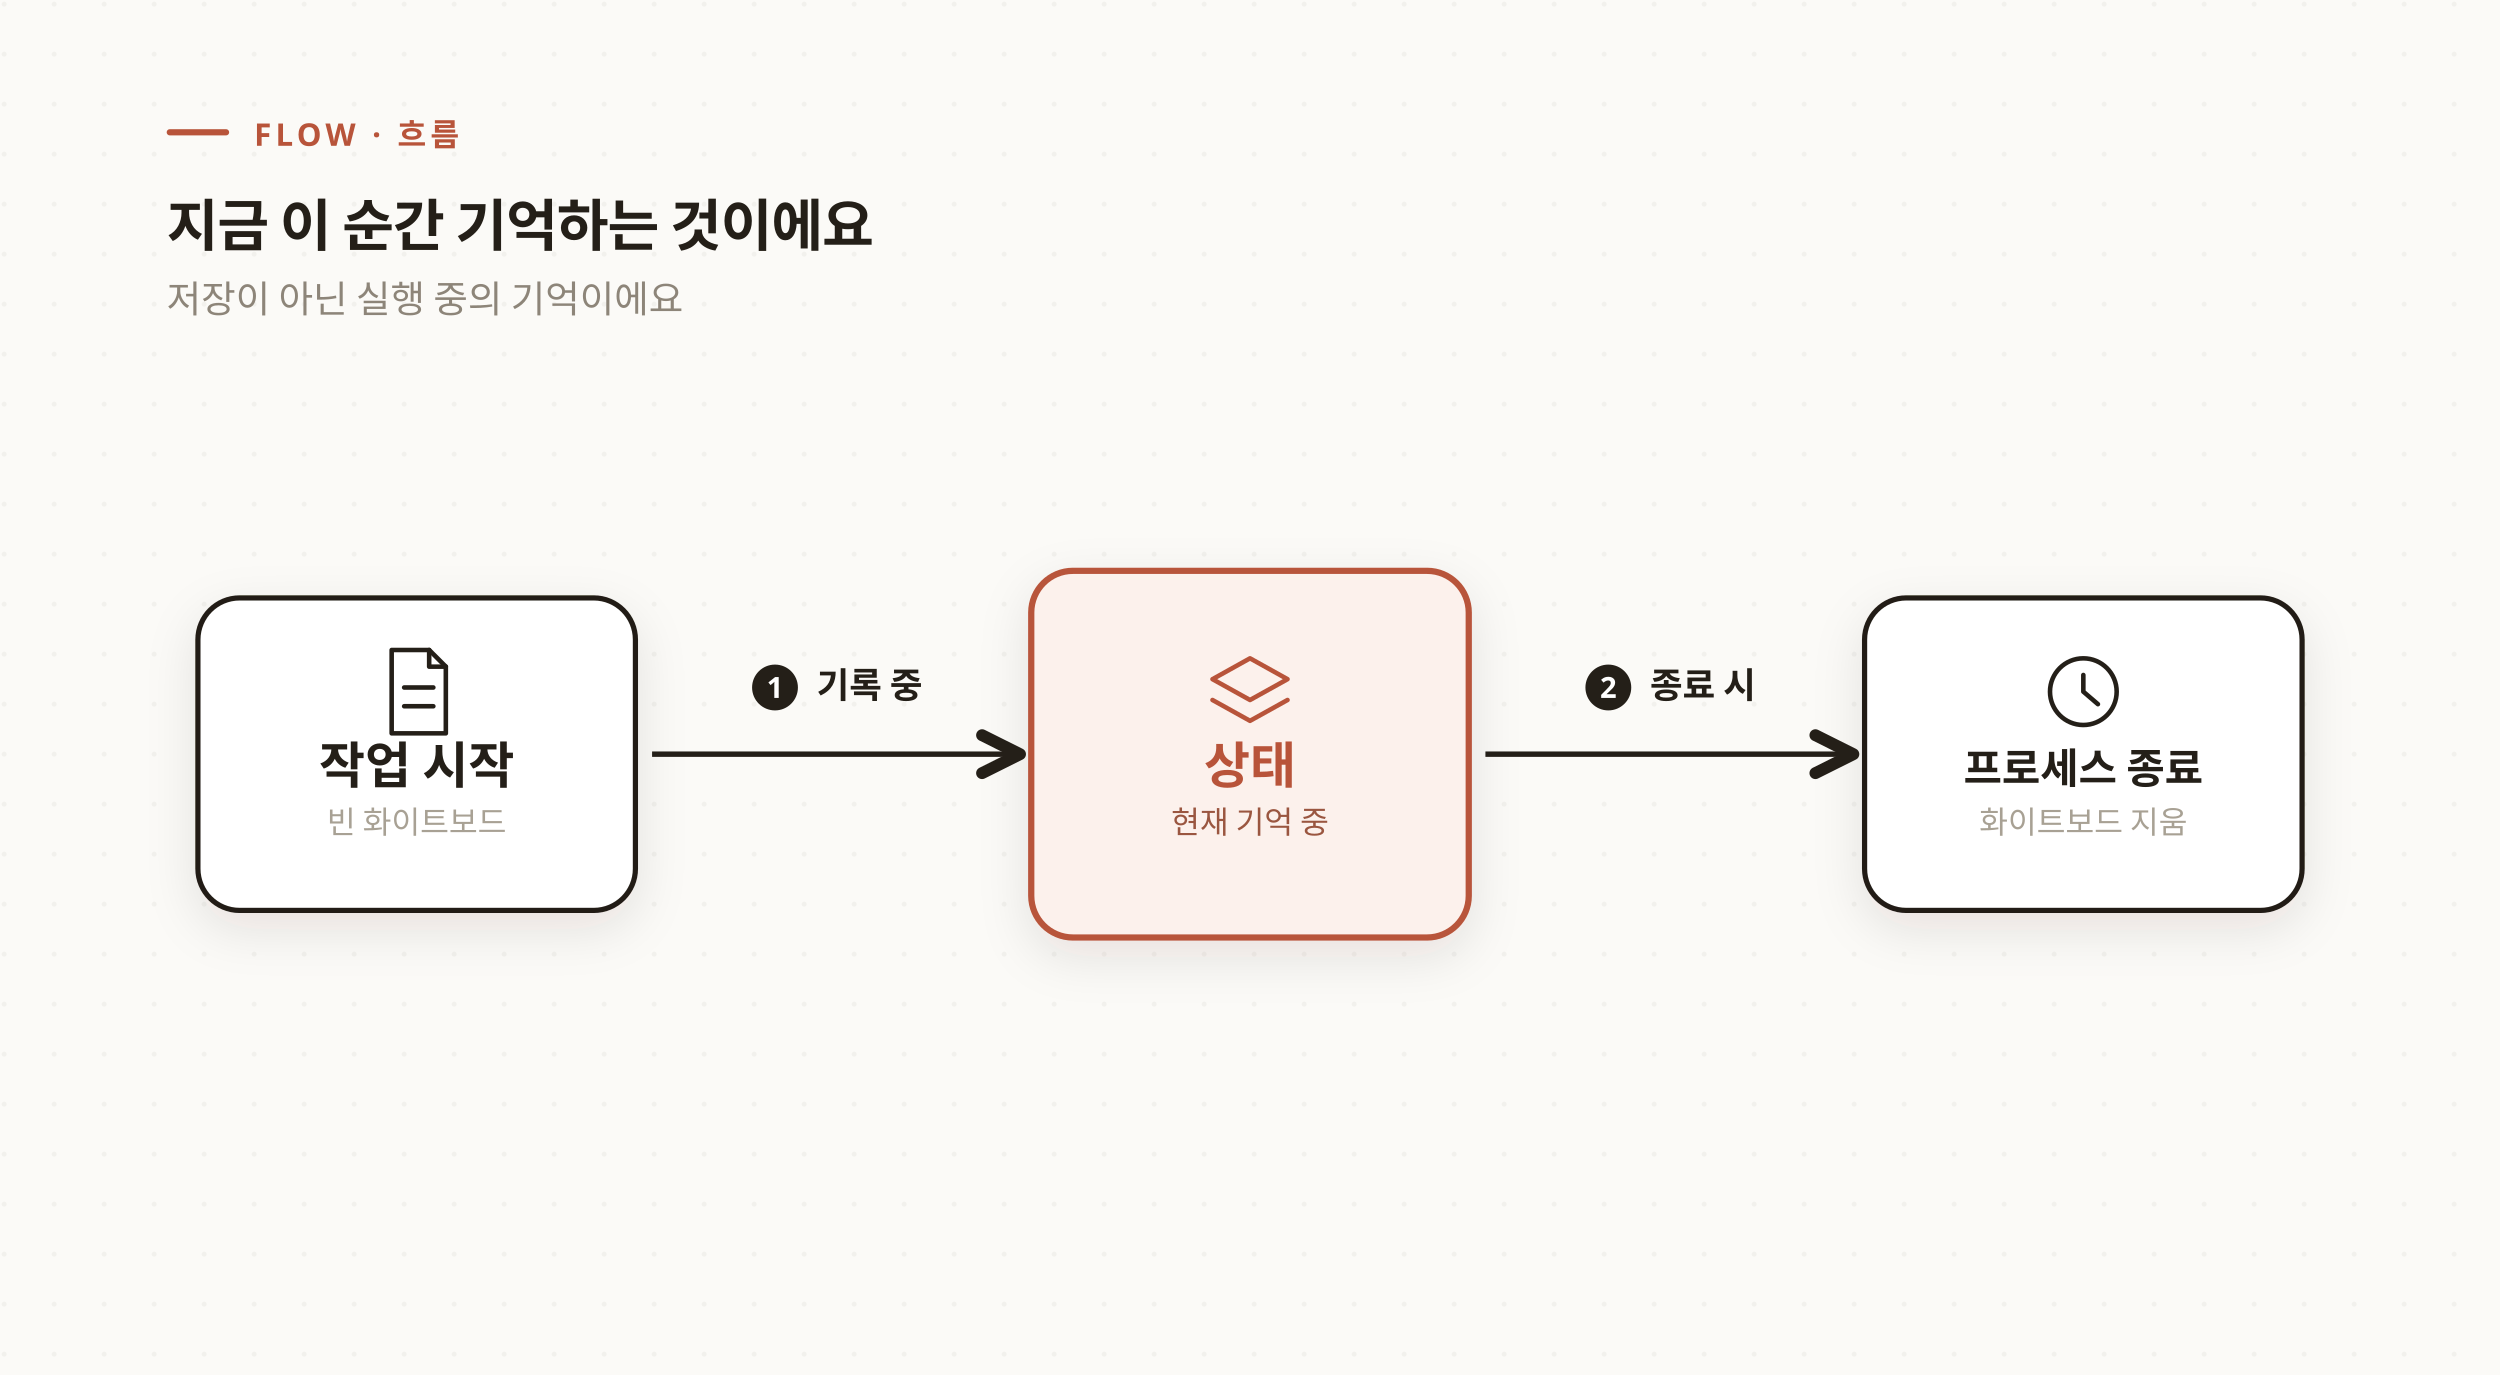
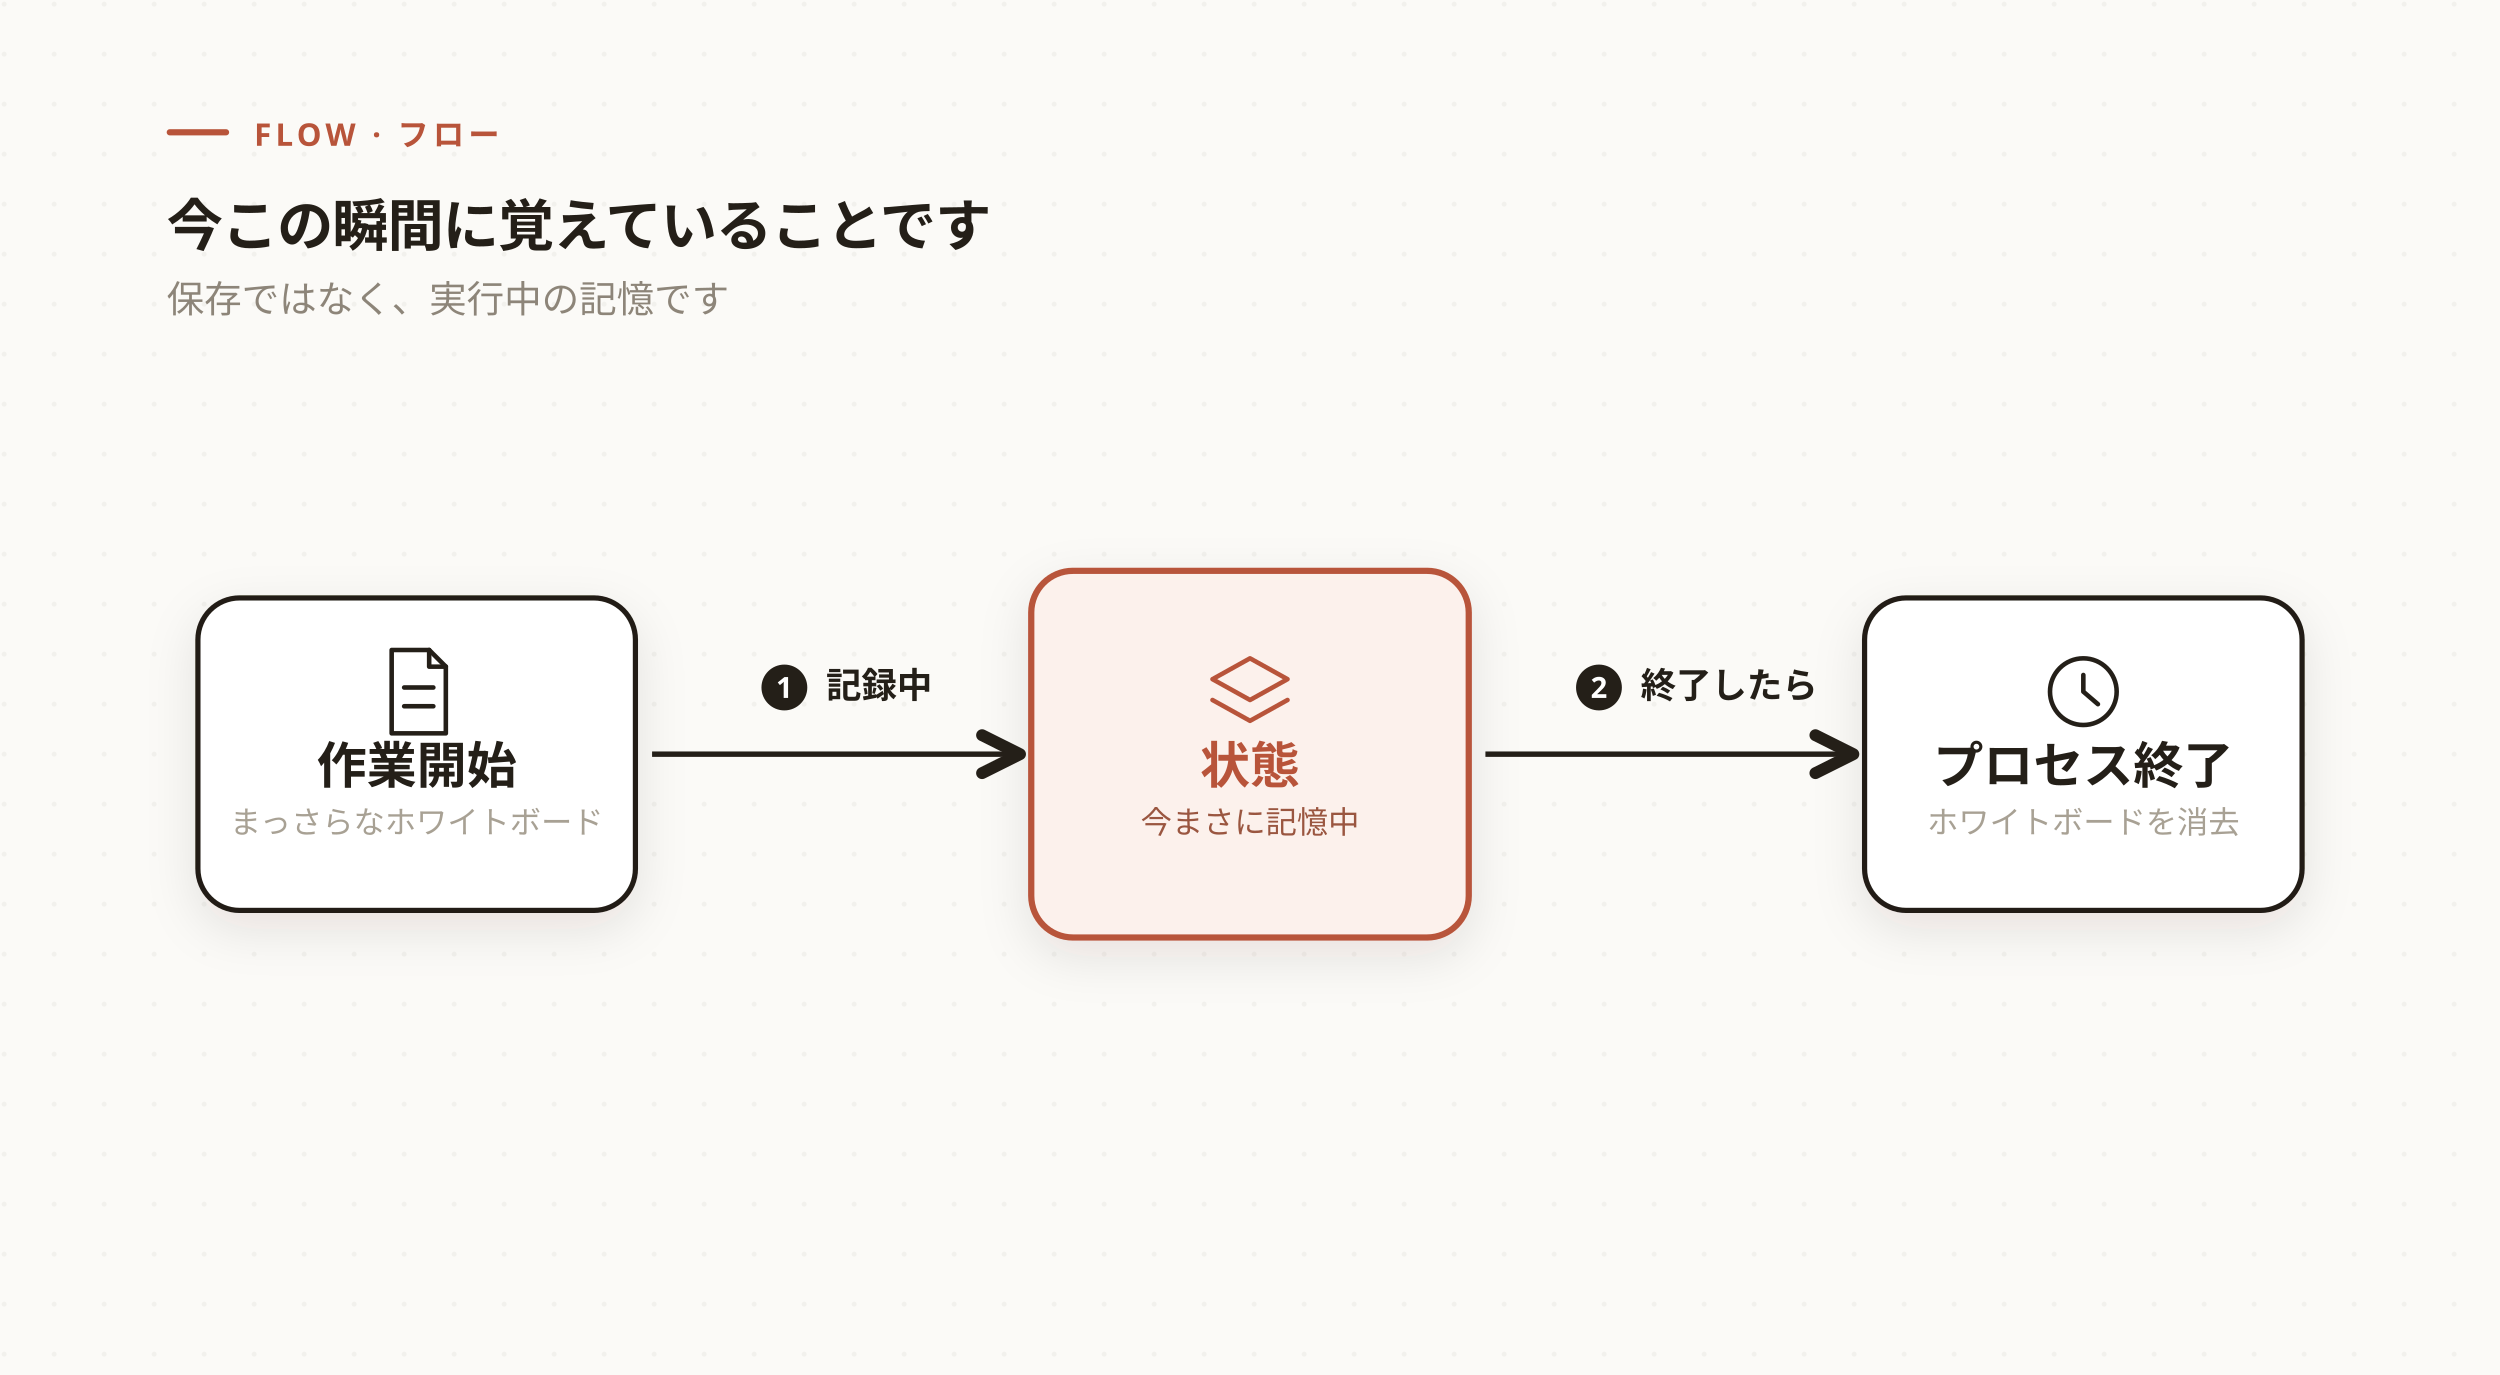
- <svg xmlns="http://www.w3.org/2000/svg" viewBox="0 0 1200 660" width="1200" height="660" role="img" font-family="AtoZ, Pretendard, sans-serif">
+ <svg xmlns="http://www.w3.org/2000/svg" viewBox="0 0 1200 660" width="1200" height="660" role="img" font-family="Noto Sans JP, sans-serif">
  <defs>
    <filter id="soft" x="-40%" y="-40%" width="180%" height="200%">
      <feDropShadow dx="0" dy="8" stdDeviation="12" flood-color="#2a2118" flood-opacity="0.10" />
    </filter>
    <marker id="ai" markerWidth="13" markerHeight="13" refX="8.5" refY="6" orient="auto">
      <path d="M2.5 2.5 L9.5 6 L2.5 9.5" fill="none" stroke="#241f18" stroke-width="2.2" stroke-linecap="round" stroke-linejoin="round" />
    </marker>
    <marker id="aa" markerWidth="13" markerHeight="13" refX="8.5" refY="6" orient="auto">
      <path d="M2.5 2.5 L9.5 6 L2.5 9.5" fill="none" stroke="#b8543a" stroke-width="2.2" stroke-linecap="round" stroke-linejoin="round" />
    </marker>
    <pattern id="dots" width="24" height="24" patternUnits="userSpaceOnUse">
      <circle cx="2" cy="2" r="1.2" fill="#241f18" fill-opacity="0.04" />
    </pattern>
  </defs>
  <rect width="1200" height="660" fill="#fbfaf7" />
  <rect width="1200" height="660" fill="url(#dots)" />
  <rect x="80" y="62" width="30" height="3" rx="1.5" fill="#b8543a" />
-   <text x="122" y="70" font-size="15" font-weight="700" letter-spacing="2" fill="#b8543a">FLOW · 흐름</text>
-   <text x="80" y="118" font-size="27" font-weight="800" fill="#241f18" letter-spacing="-0.5">지금 이 순간 기억하는 것이에요</text>
-   <text x="80" y="150" font-size="18" font-weight="500" fill="#8d8579">저장이 아닌 실행 중의 기억이에요</text>
+   <text x="122" y="70" font-size="15" font-weight="700" letter-spacing="2" fill="#b8543a">FLOW · フロー</text>
+   <text x="80" y="118" font-size="27" font-weight="800" fill="#241f18" letter-spacing="-0.5">今この瞬間に覚えていることです</text>
+   <text x="80" y="150" font-size="18" font-weight="500" fill="#8d8579">保存ではなく、実行中の記憶です</text>
  <g filter="url(#soft)">
    <rect x="95" y="287" width="210" height="150" rx="20" fill="#ffffff" stroke="#241f18" stroke-width="2.5" />
  </g>
  <g stroke="#241f18" stroke-width="2.2" fill="none" stroke-linecap="round" stroke-linejoin="round" transform="translate(200 332)">
    <path d="M-12 -20 H6 l8 8 V20 H-12 Z" />
    <path d="M6 -20 V-12 H14" />
    <line x1="-6" y1="-2" x2="8" y2="-2" />
    <line x1="-6" y1="7" x2="8" y2="7" />
  </g>
-   <text x="200" y="376" text-anchor="middle" font-size="24" font-weight="800" fill="#241f18">작업 시작</text>
-   <text x="200" y="400" text-anchor="middle" font-size="15" font-weight="500" fill="#a8a194">빈 화이트보드</text>
+   <text x="200" y="376" text-anchor="middle" font-size="24" font-weight="800" fill="#241f18">作業開始</text>
+   <text x="200" y="400" text-anchor="middle" font-size="15" font-weight="500" fill="#a8a194">まっさらなホワイトボード</text>
  <g filter="url(#soft)">
    <rect x="495" y="274" width="210" height="176" rx="20" fill="#fcf1ec" stroke="#b8543a" stroke-width="3" />
  </g>
  <g stroke="#b8543a" stroke-width="2.2" fill="none" stroke-linecap="round" stroke-linejoin="round" transform="translate(600 332)">
    <path d="M0 -16 L18 -6 L0 4 L-18 -6 Z" />
    <path d="M-18 4 L0 14 L18 4" />
  </g>
-   <text x="600" y="376" text-anchor="middle" font-size="24" font-weight="800" fill="#b8543a">상태</text>
-   <text x="600" y="400" text-anchor="middle" font-size="15" font-weight="500" fill="#9a5640">현재 기억 중</text>
+   <text x="600" y="376" text-anchor="middle" font-size="24" font-weight="800" fill="#b8543a">状態</text>
+   <text x="600" y="400" text-anchor="middle" font-size="15" font-weight="500" fill="#9a5640">今まさに記憶中</text>
  <g filter="url(#soft)">
    <rect x="895" y="287" width="210" height="150" rx="20" fill="#ffffff" stroke="#241f18" stroke-width="2.5" />
  </g>
  <g stroke="#241f18" stroke-width="2.2" fill="none" stroke-linecap="round" stroke-linejoin="round" transform="translate(1000 332)">
    <circle cx="0" cy="0" r="16" />
    <path d="M0 -8 V0 L7 6" />
  </g>
-   <text x="1000" y="376" text-anchor="middle" font-size="20" font-weight="800" fill="#241f18">프로세스 종료</text>
-   <text x="1000" y="400" text-anchor="middle" font-size="15" font-weight="500" fill="#a8a194">화이트보드 지움</text>
+   <text x="1000" y="376" text-anchor="middle" font-size="24" font-weight="800" fill="#241f18">プロセス終了</text>
+   <text x="1000" y="400" text-anchor="middle" font-size="15" font-weight="500" fill="#a8a194">ホワイトボードを消去</text>
  <line x1="313" y1="362" x2="487" y2="362" stroke="#241f18" stroke-width="2.6" marker-end="url(#ai)" />
-   <g transform="translate(372 330)">
+   <g transform="translate(376.5 330)">
    <circle r="11" fill="#241f18" />
    <text y="5" text-anchor="middle" font-size="14" font-weight="700" fill="#fff">1</text>
-     <text x="20" y="5" font-size="17" font-weight="600" fill="#241f18">기록 중</text>
+     <text x="20" y="5" font-size="17" font-weight="600" fill="#241f18">記録中</text>
  </g>
  <line x1="713" y1="362" x2="887" y2="362" stroke="#241f18" stroke-width="2.6" marker-end="url(#ai)" />
-   <g transform="translate(772 330)">
+   <g transform="translate(767.5 330)">
    <circle r="11" fill="#241f18" />
    <text y="5" text-anchor="middle" font-size="14" font-weight="700" fill="#fff">2</text>
-     <text x="20" y="5" font-size="17" font-weight="600" fill="#241f18">종료 시</text>
+     <text x="20" y="5" font-size="17" font-weight="600" fill="#241f18">終了したら</text>
  </g>
</svg>
